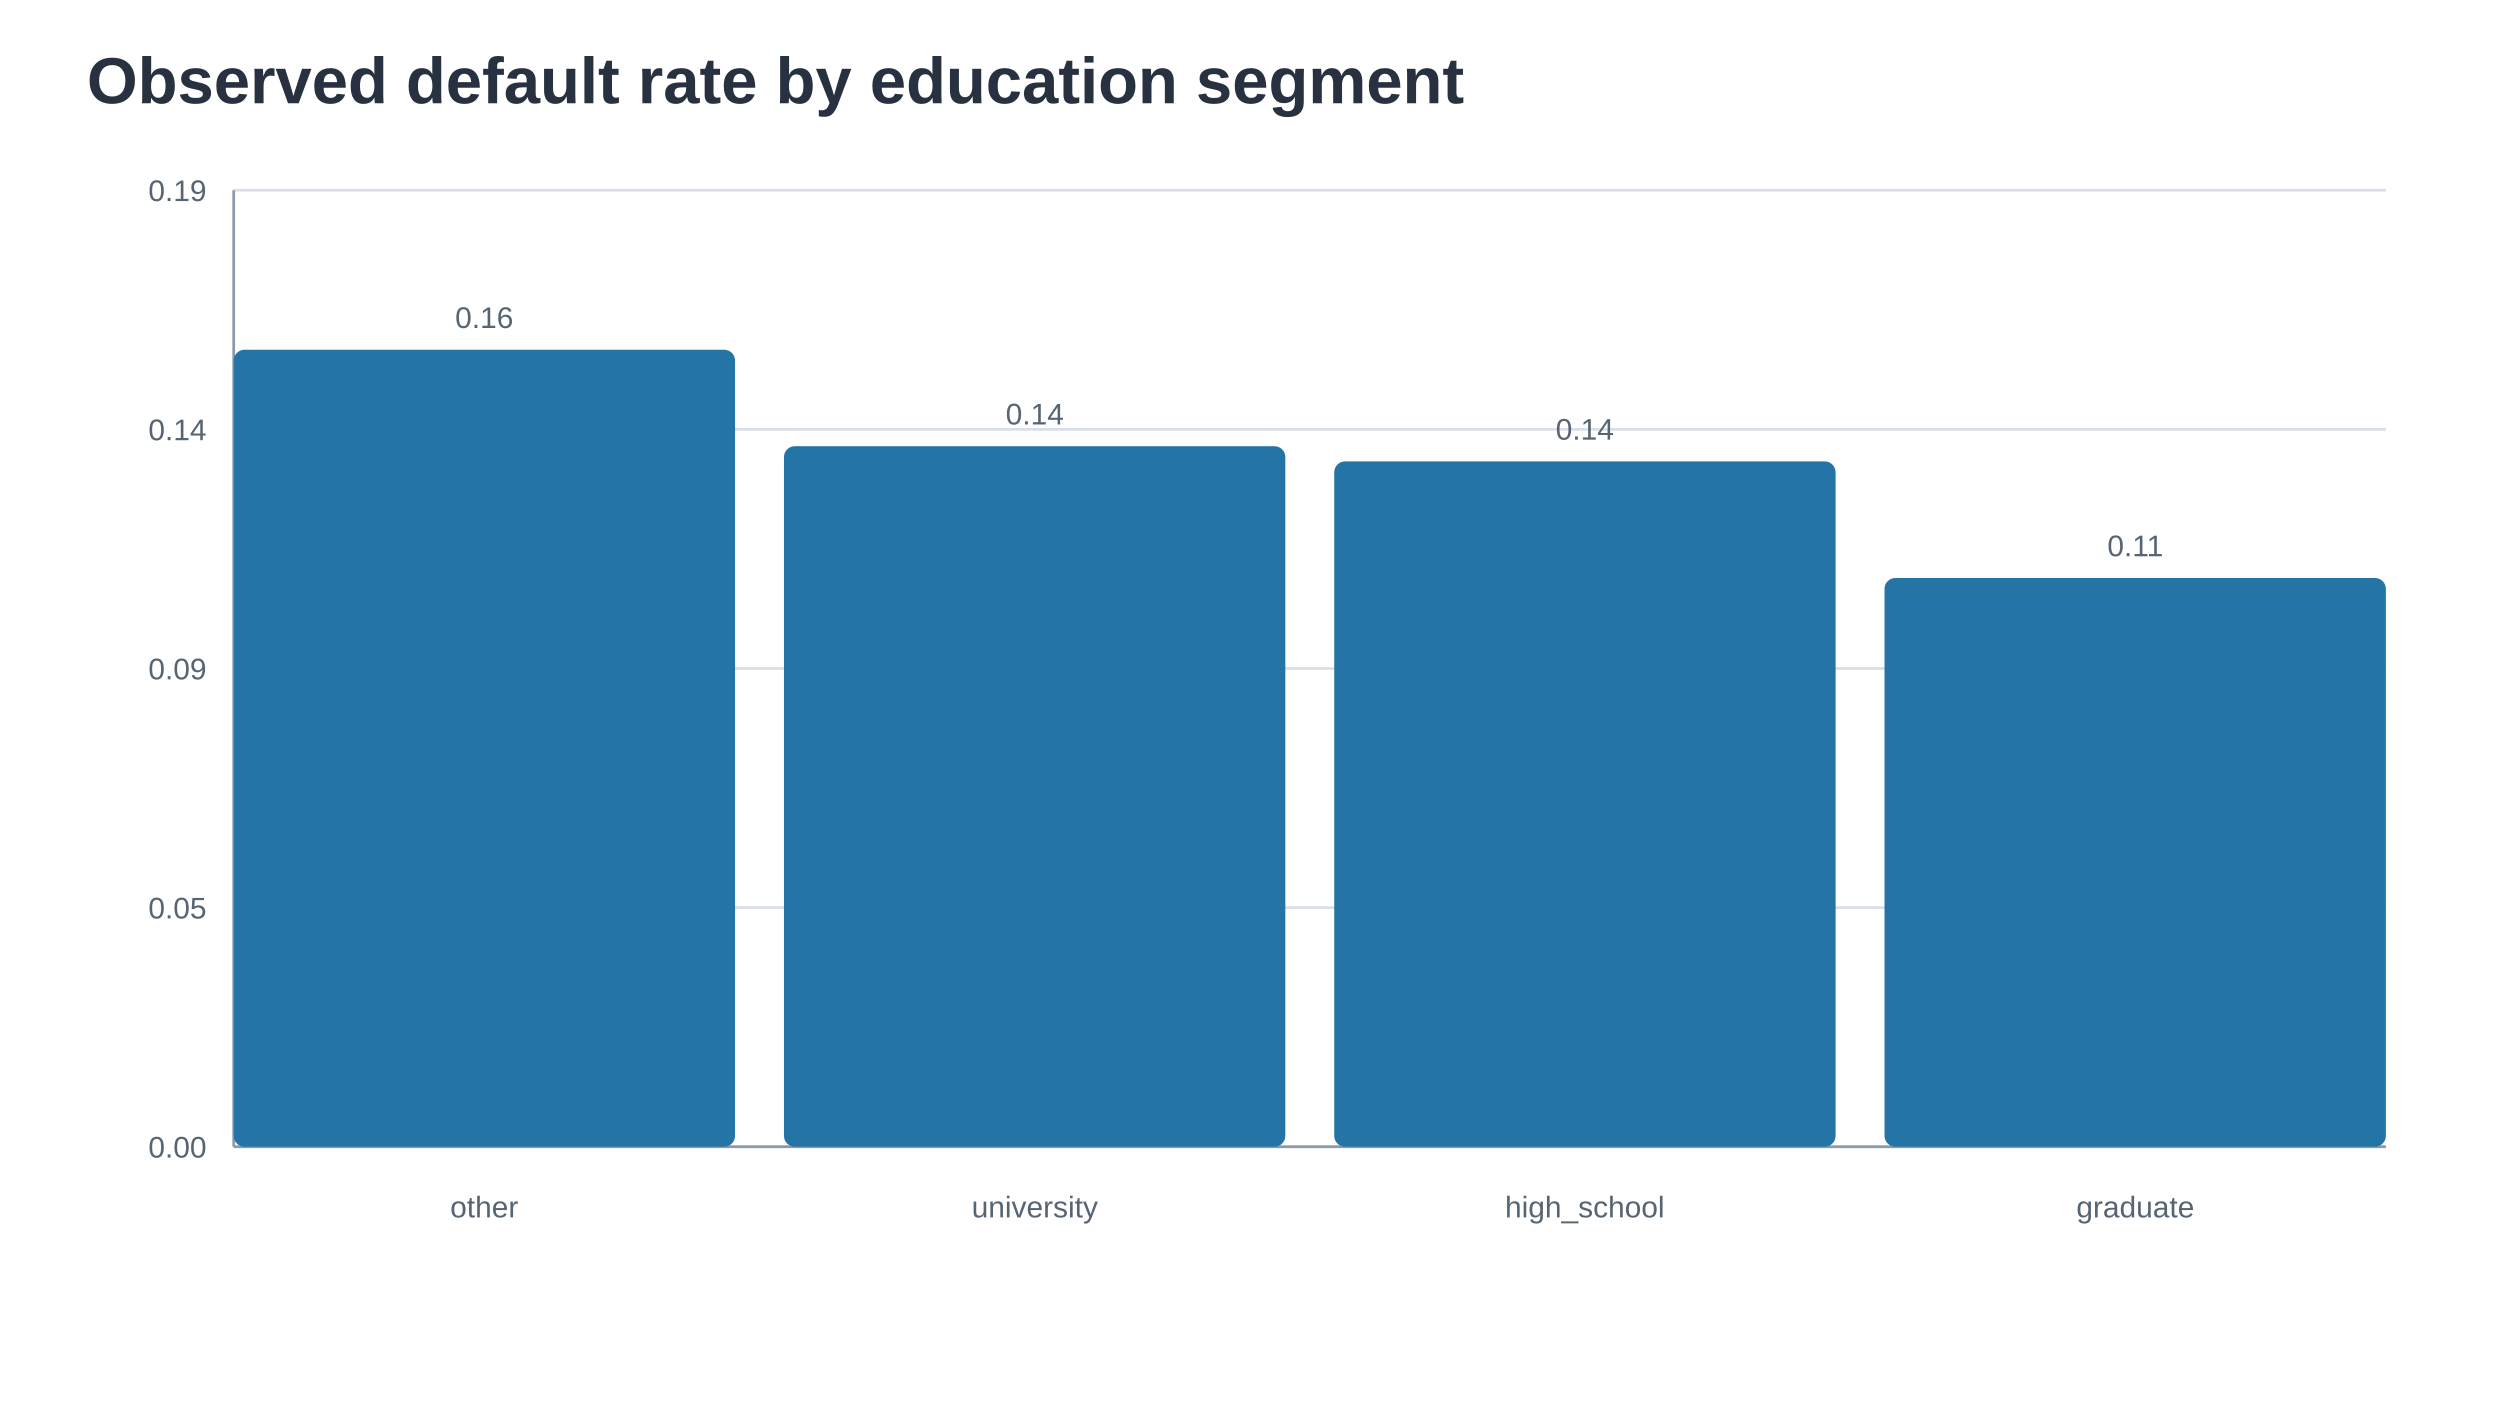
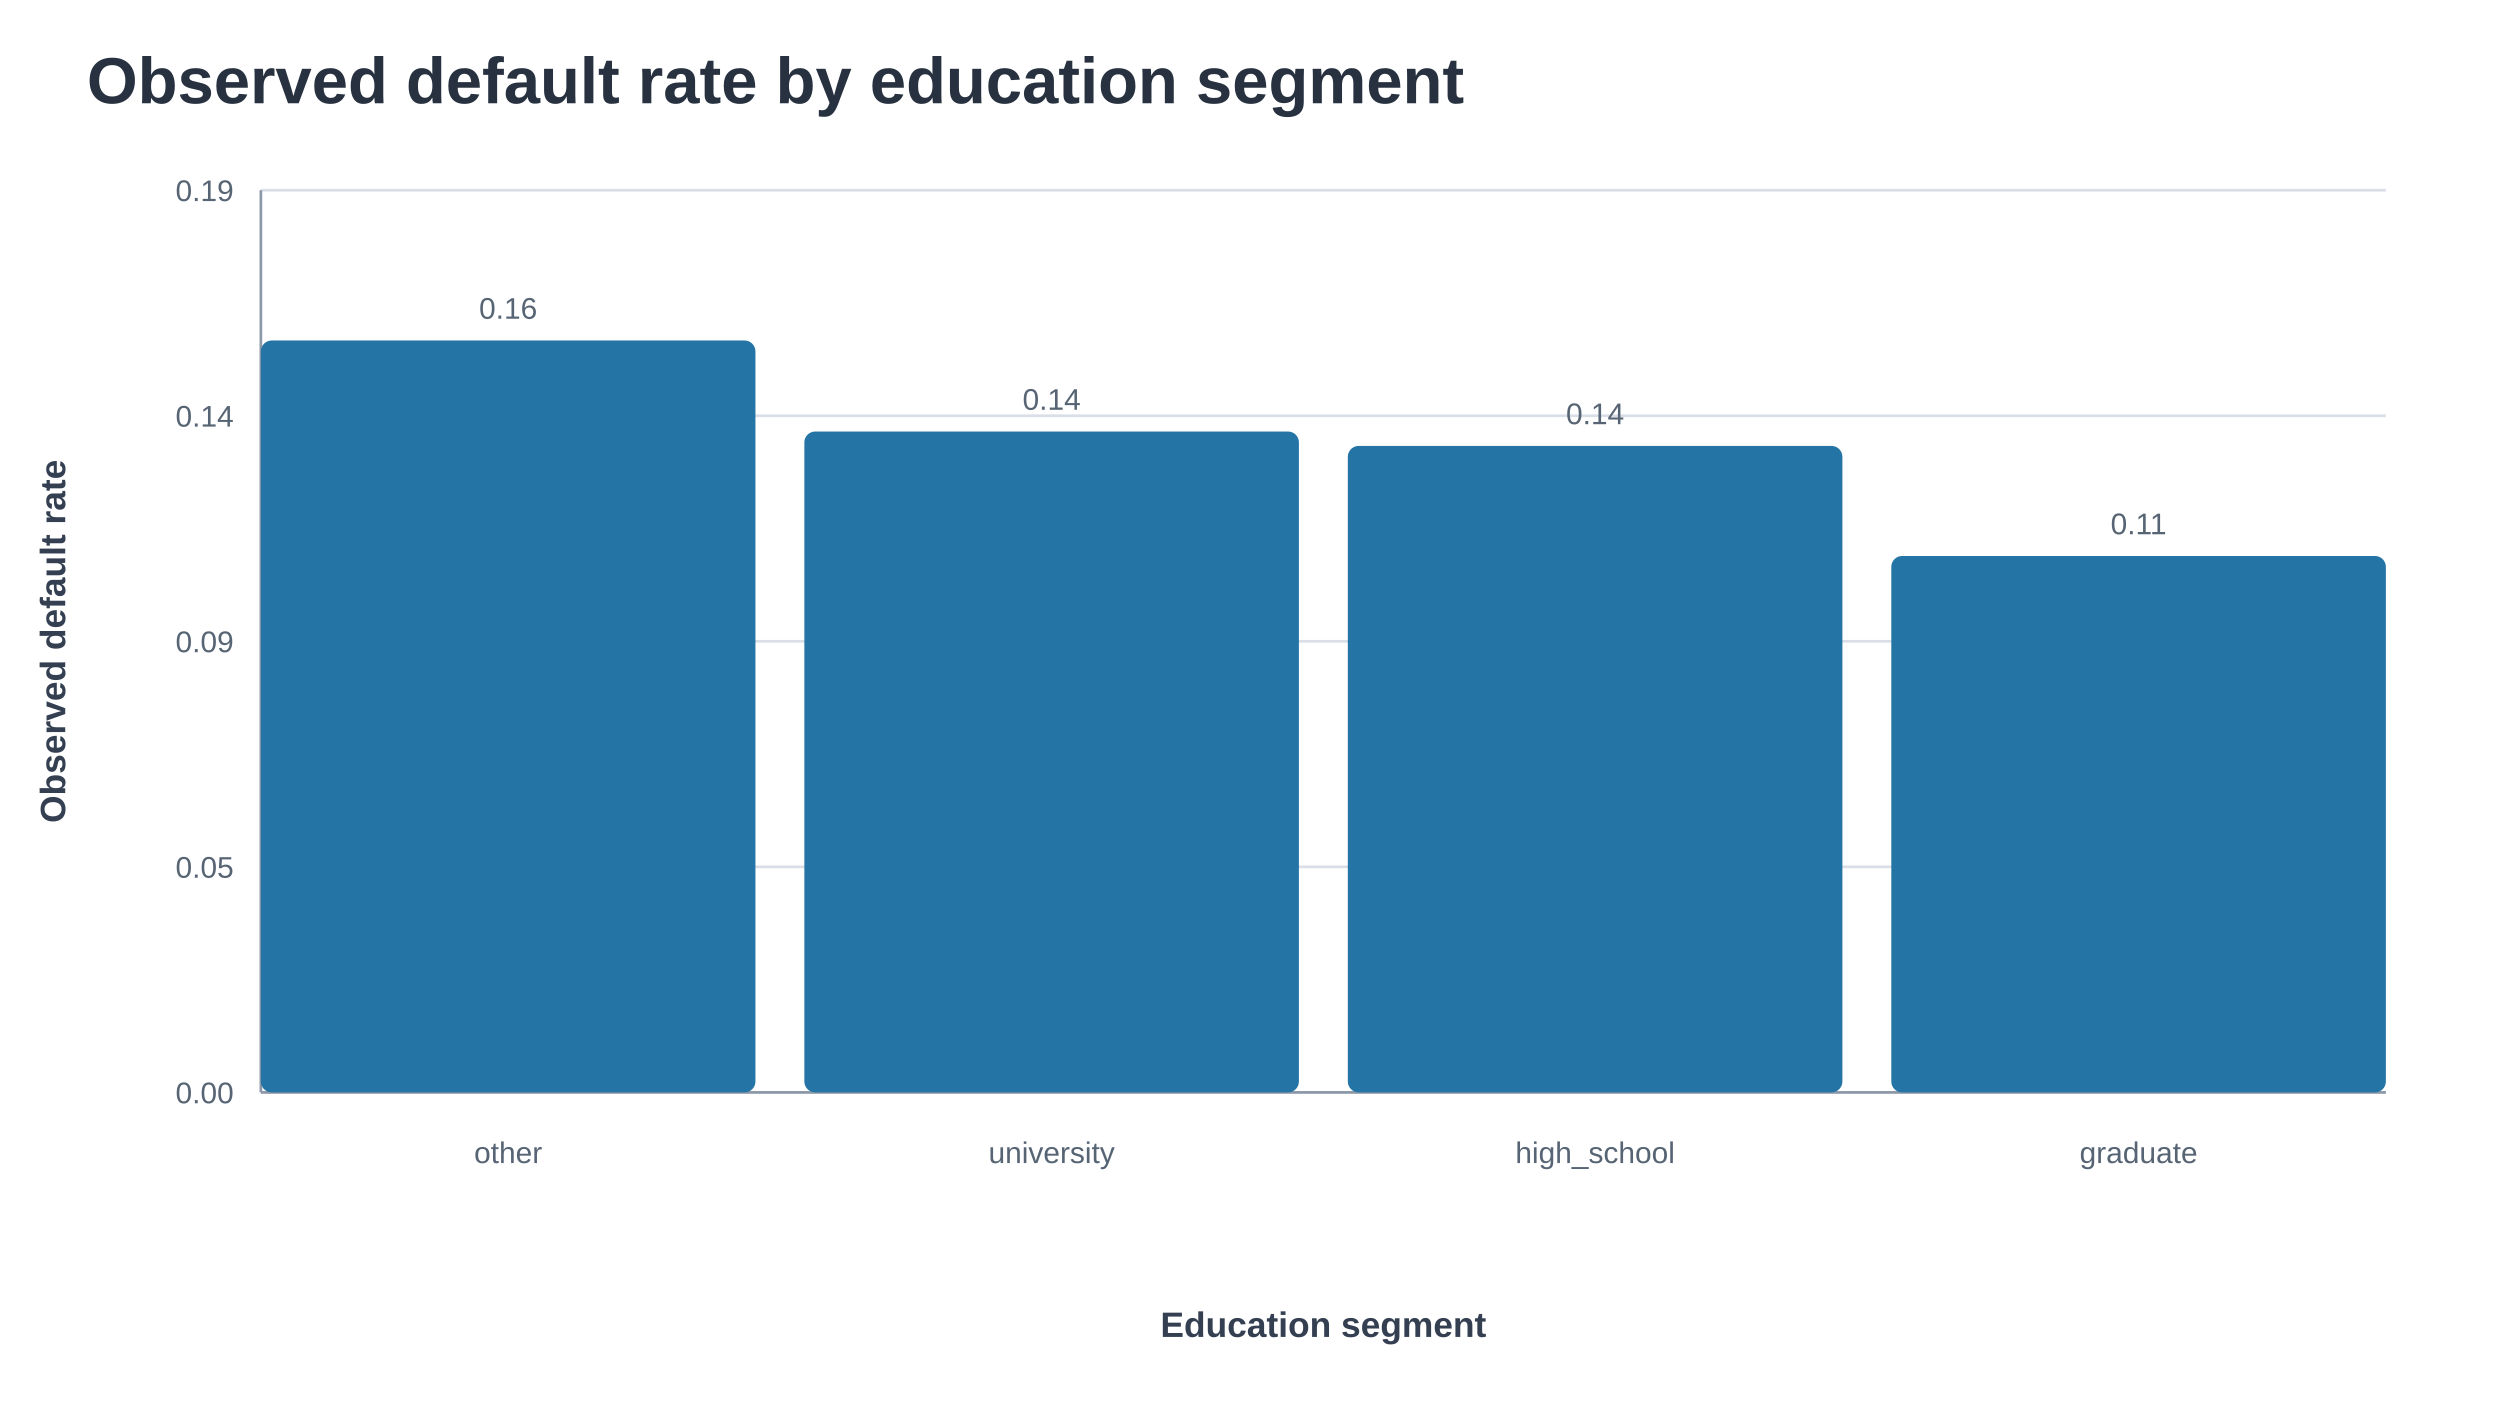
<svg xmlns="http://www.w3.org/2000/svg" width="920" height="520" viewBox="0 0 920 520">
-   <style>text{font-family:Arial,Helvetica,sans-serif;fill:#27313f}.title{font-size:24px;font-weight:700}.label{font-size:13px}.small{font-size:11px;fill:#566474}.axis{stroke:#8d99a8;stroke-width:1}.grid{stroke:#d9dee7;stroke-width:1}</style>
+   <style>text{font-family:Arial,Helvetica,sans-serif;fill:#27313f}.title{font-size:24px;font-weight:700}.label{font-size:13px}.axis-title{font-size:13px;font-weight:700;fill:#344052}.small{font-size:11px;fill:#566474}.axis{stroke:#8d99a8;stroke-width:1}.grid{stroke:#d9dee7;stroke-width:1}</style>
  <text x="32.0" y="38.0" class="title" text-anchor="start">Observed default rate by education segment</text>
-   <line x1="86" y1="422.0" x2="878" y2="422.0" class="grid" />
-   <text x="76.0" y="426.0" class="small" text-anchor="end">0.00</text>
-   <line x1="86" y1="334.0" x2="878" y2="334.0" class="grid" />
-   <text x="76.0" y="338.0" class="small" text-anchor="end">0.05</text>
-   <line x1="86" y1="246.0" x2="878" y2="246.0" class="grid" />
-   <text x="76.0" y="250.0" class="small" text-anchor="end">0.09</text>
-   <line x1="86" y1="158.0" x2="878" y2="158.0" class="grid" />
-   <text x="76.0" y="162.0" class="small" text-anchor="end">0.14</text>
-   <line x1="86" y1="70.0" x2="878" y2="70.0" class="grid" />
-   <text x="76.0" y="74.0" class="small" text-anchor="end">0.19</text>
-   <line x1="86" y1="70" x2="86" y2="422" class="axis" />
-   <line x1="86" y1="422" x2="878" y2="422" class="axis" />
-   <rect x="86.0" y="128.7" width="184.5" height="293.3" rx="4" fill="#2474a6" />
-   <text x="178.2" y="120.7" class="small" text-anchor="middle">0.16</text>
-   <text x="178.2" y="448.0" class="small" text-anchor="middle">other</text>
-   <rect x="288.5" y="164.2" width="184.5" height="257.8" rx="4" fill="#2474a6" />
-   <text x="380.8" y="156.2" class="small" text-anchor="middle">0.14</text>
-   <text x="380.8" y="448.0" class="small" text-anchor="middle">university</text>
-   <rect x="491.0" y="169.8" width="184.5" height="252.2" rx="4" fill="#2474a6" />
-   <text x="583.2" y="161.8" class="small" text-anchor="middle">0.14</text>
-   <text x="583.2" y="448.0" class="small" text-anchor="middle">high_school</text>
-   <rect x="693.5" y="212.7" width="184.5" height="209.3" rx="4" fill="#2474a6" />
-   <text x="785.8" y="204.7" class="small" text-anchor="middle">0.11</text>
-   <text x="785.8" y="448.0" class="small" text-anchor="middle">graduate</text>
+   <line x1="96" y1="402.0" x2="878" y2="402.0" class="grid" />
+   <text x="86.0" y="406.0" class="small" text-anchor="end">0.00</text>
+   <line x1="96" y1="319.0" x2="878" y2="319.0" class="grid" />
+   <text x="86.0" y="323.0" class="small" text-anchor="end">0.05</text>
+   <line x1="96" y1="236.0" x2="878" y2="236.0" class="grid" />
+   <text x="86.0" y="240.0" class="small" text-anchor="end">0.09</text>
+   <line x1="96" y1="153.0" x2="878" y2="153.0" class="grid" />
+   <text x="86.0" y="157.0" class="small" text-anchor="end">0.14</text>
+   <line x1="96" y1="70.0" x2="878" y2="70.0" class="grid" />
+   <text x="86.0" y="74.0" class="small" text-anchor="end">0.19</text>
+   <line x1="96" y1="70" x2="96" y2="402" class="axis" />
+   <line x1="96" y1="402" x2="878" y2="402" class="axis" />
+   <text x="24.0" y="236.0" class="axis-title" text-anchor="middle" transform="rotate(-90 24.0 236.0)">Observed default rate</text>
+   <text x="487.0" y="492.0" class="axis-title" text-anchor="middle">Education segment</text>
+   <rect x="96.0" y="125.3" width="182.0" height="276.7" rx="4" fill="#2474a6" />
+   <text x="187.0" y="117.3" class="small" text-anchor="middle">0.16</text>
+   <text x="187.0" y="428.0" class="small" text-anchor="middle">other</text>
+   <rect x="296.0" y="158.8" width="182.0" height="243.2" rx="4" fill="#2474a6" />
+   <text x="387.0" y="150.8" class="small" text-anchor="middle">0.14</text>
+   <text x="387.0" y="428.0" class="small" text-anchor="middle">university</text>
+   <rect x="496.0" y="164.1" width="182.0" height="237.9" rx="4" fill="#2474a6" />
+   <text x="587.0" y="156.1" class="small" text-anchor="middle">0.14</text>
+   <text x="587.0" y="428.0" class="small" text-anchor="middle">high_school</text>
+   <rect x="696.0" y="204.6" width="182.0" height="197.4" rx="4" fill="#2474a6" />
+   <text x="787.0" y="196.6" class="small" text-anchor="middle">0.11</text>
+   <text x="787.0" y="428.0" class="small" text-anchor="middle">graduate</text>
</svg>
